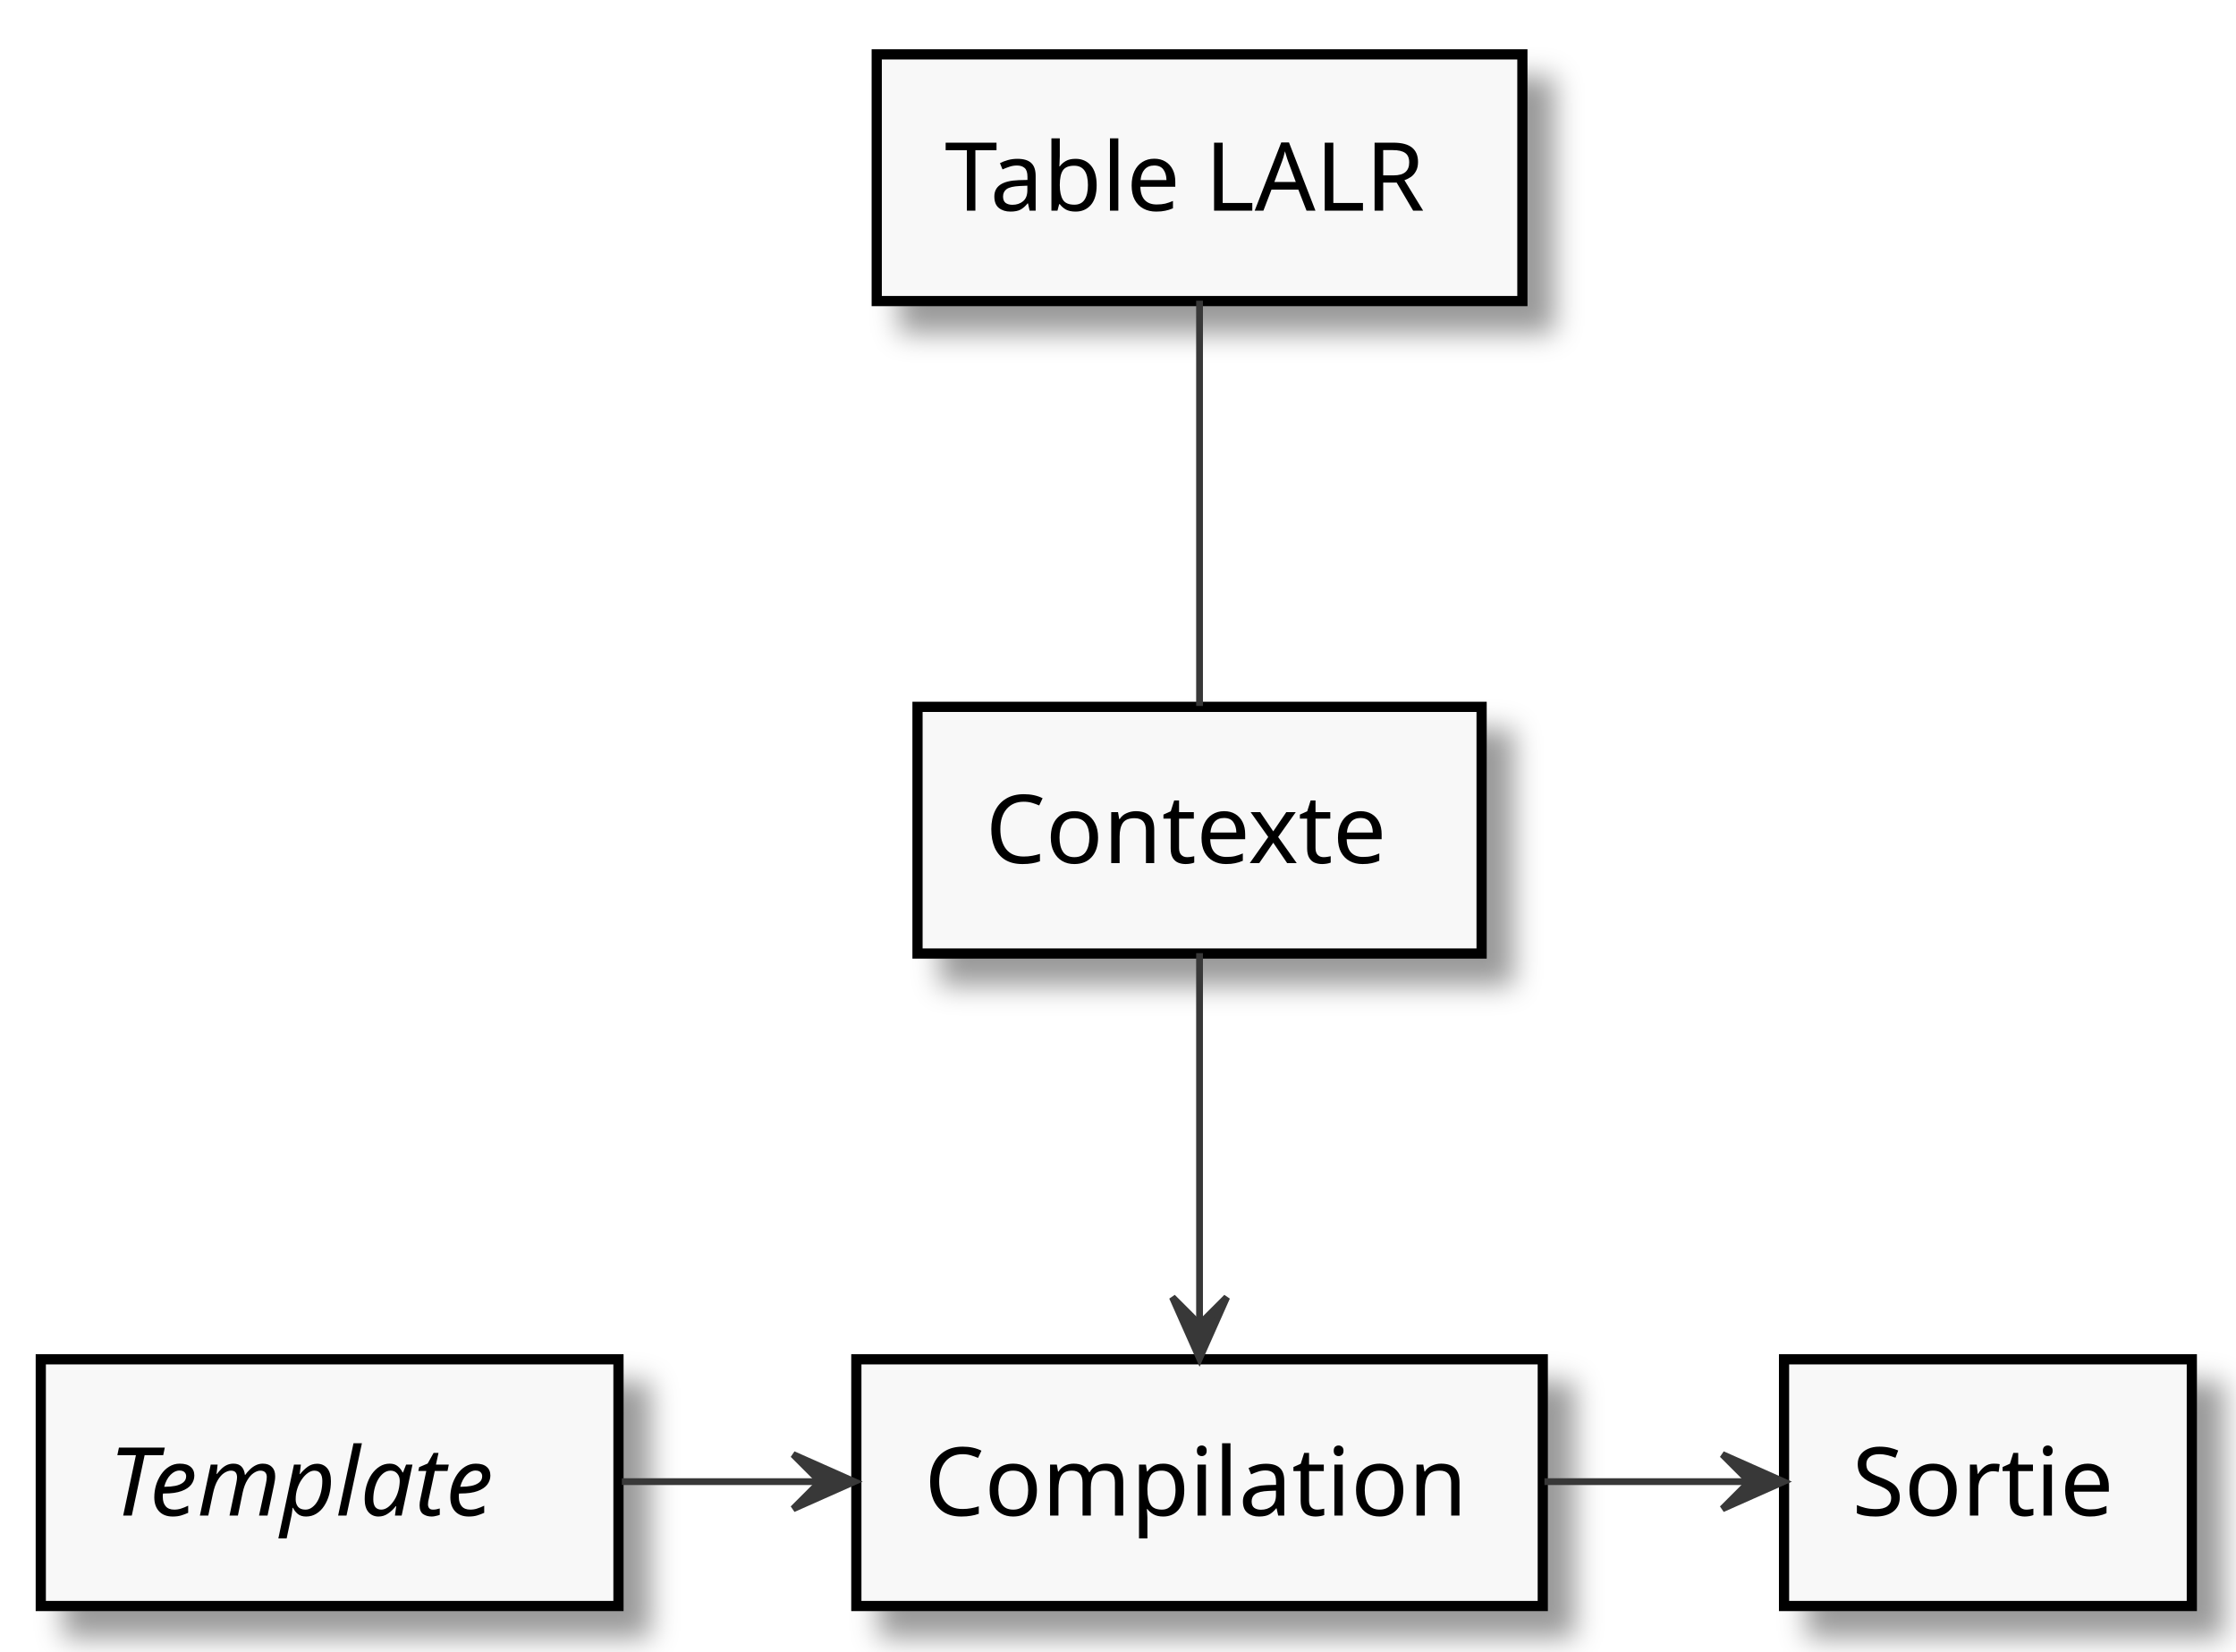
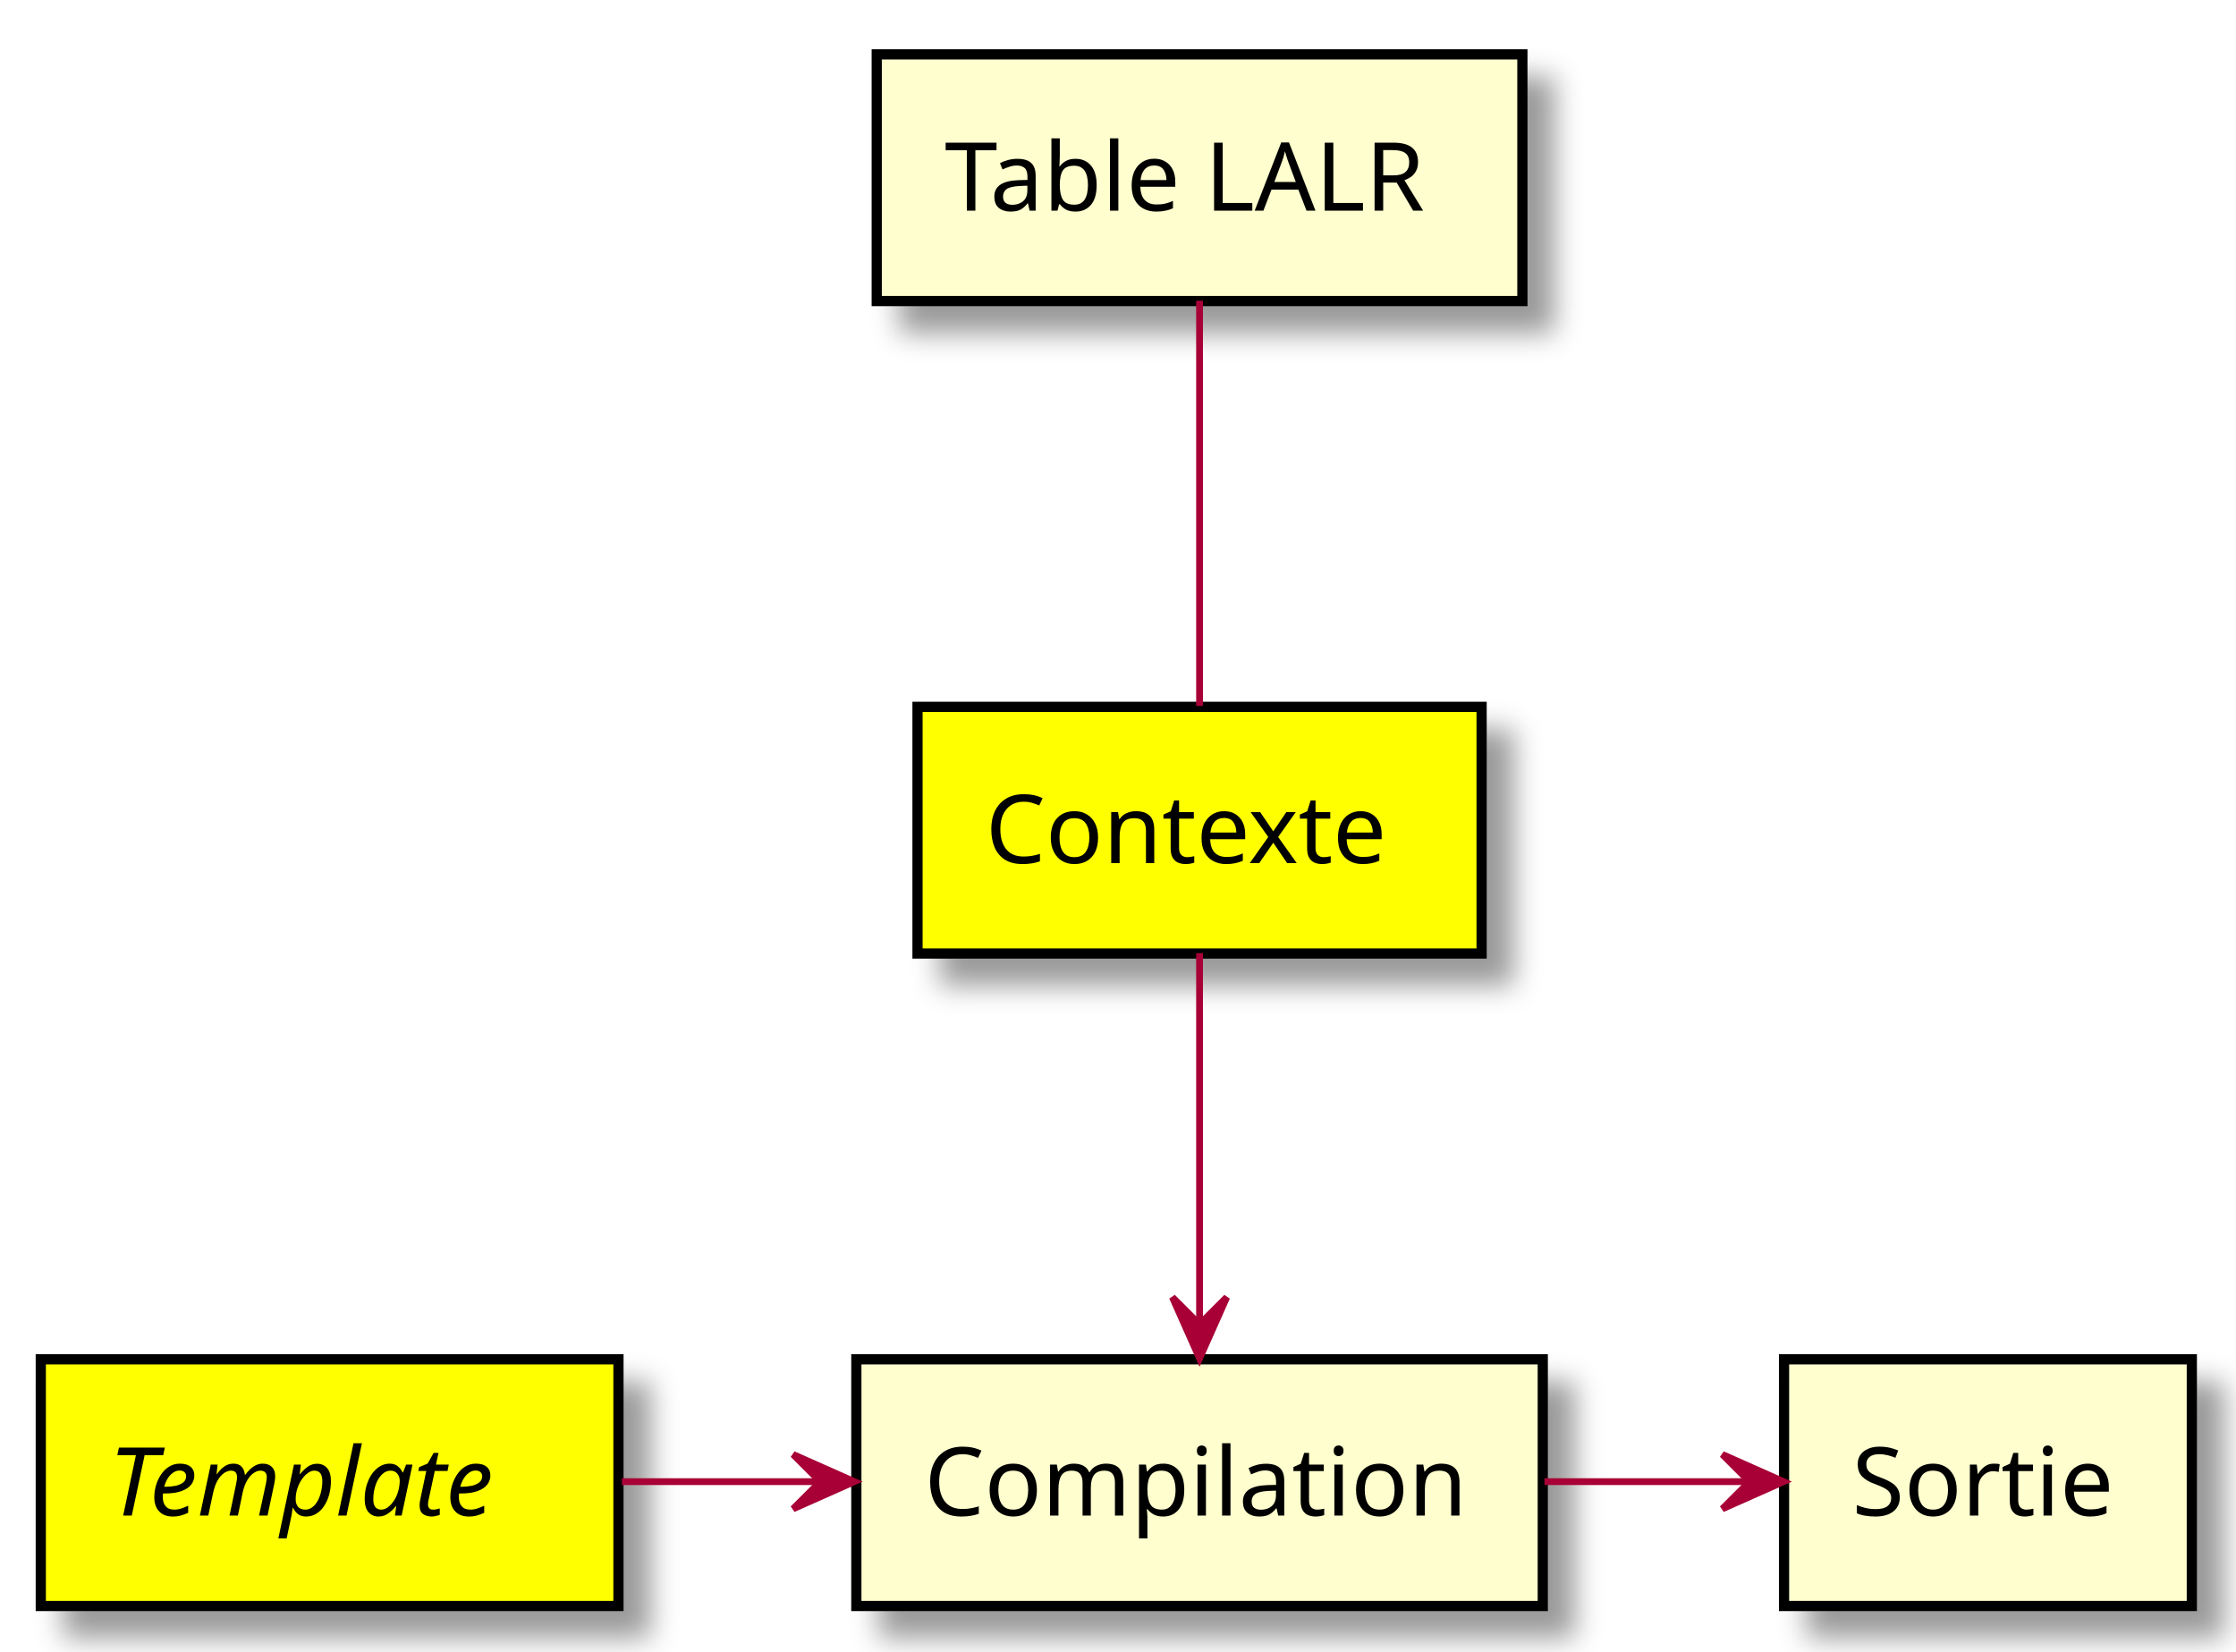
<svg xmlns="http://www.w3.org/2000/svg" contentScriptType="application/ecmascript" contentStyleType="text/css" height="243px" preserveAspectRatio="none" style="width:329px;height:243px;" version="1.1" viewBox="0 0 329 243" width="329px" zoomAndPan="magnify">
  <defs>
-     <filter height="300%" id="f9jjhkh" width="300%" x="-1" y="-1">
+     <filter height="300%" id="fm02rog" width="300%" x="-1" y="-1">
      <feGaussianBlur result="blurOut" stdDeviation="2.0" />
      <feColorMatrix in="blurOut" result="blurOut2" type="matrix" values="0 0 0 0 0 0 0 0 0 0 0 0 0 0 0 0 0 0 .4 0" />
      <feOffset dx="4.0" dy="4.0" in="blurOut2" result="blurOut3" />
      <feBlend in="SourceGraphic" in2="blurOut3" mode="normal" />
    </filter>
  </defs>
  <g>
-     <rect fill="#F8F8F8" filter="url(#f9jjhkh)" height="36.297" style="stroke: #000000; stroke-width: 1.5;" width="95" x="129" y="8" />
+     <rect fill="#FEFECE" filter="url(#fm02rog)" height="36.297" style="stroke: #000000; stroke-width: 1.5;" width="95" x="129" y="8" />
    <text fill="#000000" font-family="sans-serif" font-size="14" lengthAdjust="spacingAndGlyphs" textLength="75" x="139" y="30.995">Table LALR</text>
-     <rect fill="#F8F8F8" filter="url(#f9jjhkh)" height="36.297" style="stroke: #000000; stroke-width: 1.5;" width="83" x="135" y="104" />
+     <rect fill="#FFFF00" filter="url(#fm02rog)" height="36.297" style="stroke: #000000; stroke-width: 1.5;" width="83" x="135" y="104" />
    <text fill="#000000" font-family="sans-serif" font-size="14" lengthAdjust="spacingAndGlyphs" textLength="63" x="145" y="126.995">Contexte</text>
-     <rect fill="#F8F8F8" filter="url(#f9jjhkh)" height="36.297" style="stroke: #000000; stroke-width: 1.5;" width="101" x="126" y="200" />
+     <rect fill="#FEFECE" filter="url(#fm02rog)" height="36.297" style="stroke: #000000; stroke-width: 1.5;" width="101" x="126" y="200" />
    <text fill="#000000" font-family="sans-serif" font-size="14" lengthAdjust="spacingAndGlyphs" textLength="81" x="136" y="222.995">Compilation</text>
-     <rect fill="#F8F8F8" filter="url(#f9jjhkh)" height="36.297" style="stroke: #000000; stroke-width: 1.5;" width="85" x="6" y="200" />
+     <rect fill="#FFFF00" filter="url(#fm02rog)" height="36.297" style="stroke: #000000; stroke-width: 1.5;" width="85" x="6" y="200" />
    <text fill="#000000" font-family="sans-serif" font-size="14" font-style="italic" lengthAdjust="spacingAndGlyphs" textLength="65" x="16" y="222.995">Template</text>
-     <rect fill="#F8F8F8" filter="url(#f9jjhkh)" height="36.297" style="stroke: #000000; stroke-width: 1.5;" width="60" x="262.5" y="200" />
+     <rect fill="#FEFECE" filter="url(#fm02rog)" height="36.297" style="stroke: #000000; stroke-width: 1.5;" width="60" x="262.5" y="200" />
    <text fill="#000000" font-family="sans-serif" font-size="14" lengthAdjust="spacingAndGlyphs" textLength="40" x="272.5" y="222.995">Sortie</text>
-     <path d="M176.5,44.241 C176.5,61.202 176.5,86.945 176.5,103.868 " fill="none" style="stroke: #383838; stroke-width: 1.0;" />
-     <path d="M176.5,140.241 C176.5,155.479 176.5,177.807 176.5,194.458 " fill="none" style="stroke: #383838; stroke-width: 1.0;" />
-     <polygon fill="#383838" points="176.5,199.868,180.5,190.868,176.5,194.868,172.5,190.868,176.5,199.868" style="stroke: #383838; stroke-width: 1.0;" />
-     <path d="M91.5,218 C101.208,218 110.915,218 120.623,218 " fill="none" style="stroke: #383838; stroke-width: 1.0;" />
-     <polygon fill="#383838" points="125.699,218,116.699,214,120.699,218,116.699,222,125.699,218" style="stroke: #383838; stroke-width: 1.0;" />
-     <path d="M227.25,218 C237.234,218 247.218,218 257.203,218 " fill="none" style="stroke: #383838; stroke-width: 1.0;" />
-     <polygon fill="#383838" points="262.424,218,253.424,214,257.424,218,253.424,222,262.424,218" style="stroke: #383838; stroke-width: 1.0;" />
+     <path d="M176.5,44.241 C176.5,61.202 176.5,86.945 176.5,103.868 " fill="none" style="stroke: #A80036; stroke-width: 1.0;" />
+     <path d="M176.5,140.241 C176.5,155.479 176.5,177.807 176.5,194.458 " fill="none" style="stroke: #A80036; stroke-width: 1.0;" />
+     <polygon fill="#A80036" points="176.5,199.868,180.5,190.868,176.5,194.868,172.5,190.868,176.5,199.868" style="stroke: #A80036; stroke-width: 1.0;" />
+     <path d="M91.5,218 C101.208,218 110.915,218 120.623,218 " fill="none" style="stroke: #A80036; stroke-width: 1.0;" />
+     <polygon fill="#A80036" points="125.699,218,116.699,214,120.699,218,116.699,222,125.699,218" style="stroke: #A80036; stroke-width: 1.0;" />
+     <path d="M227.25,218 C237.234,218 247.218,218 257.203,218 " fill="none" style="stroke: #A80036; stroke-width: 1.0;" />
+     <polygon fill="#A80036" points="262.424,218,253.424,214,257.424,218,253.424,222,262.424,218" style="stroke: #A80036; stroke-width: 1.0;" />
  </g>
</svg>
